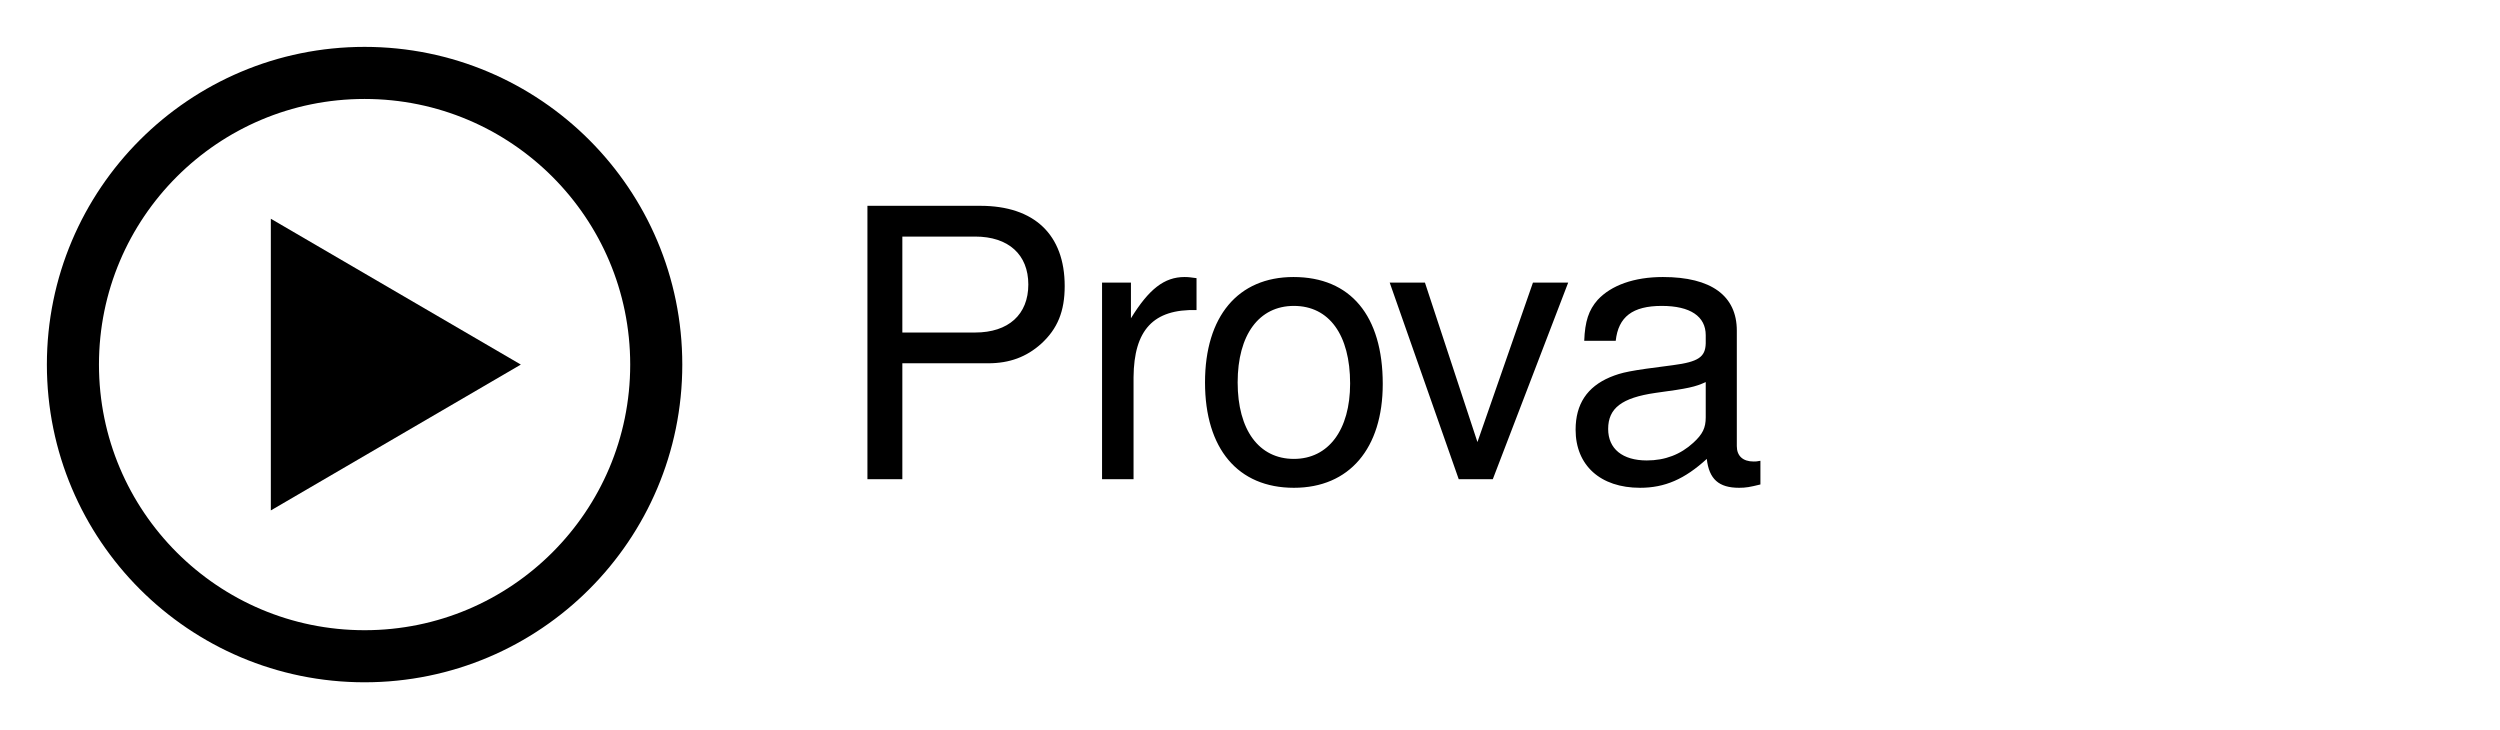
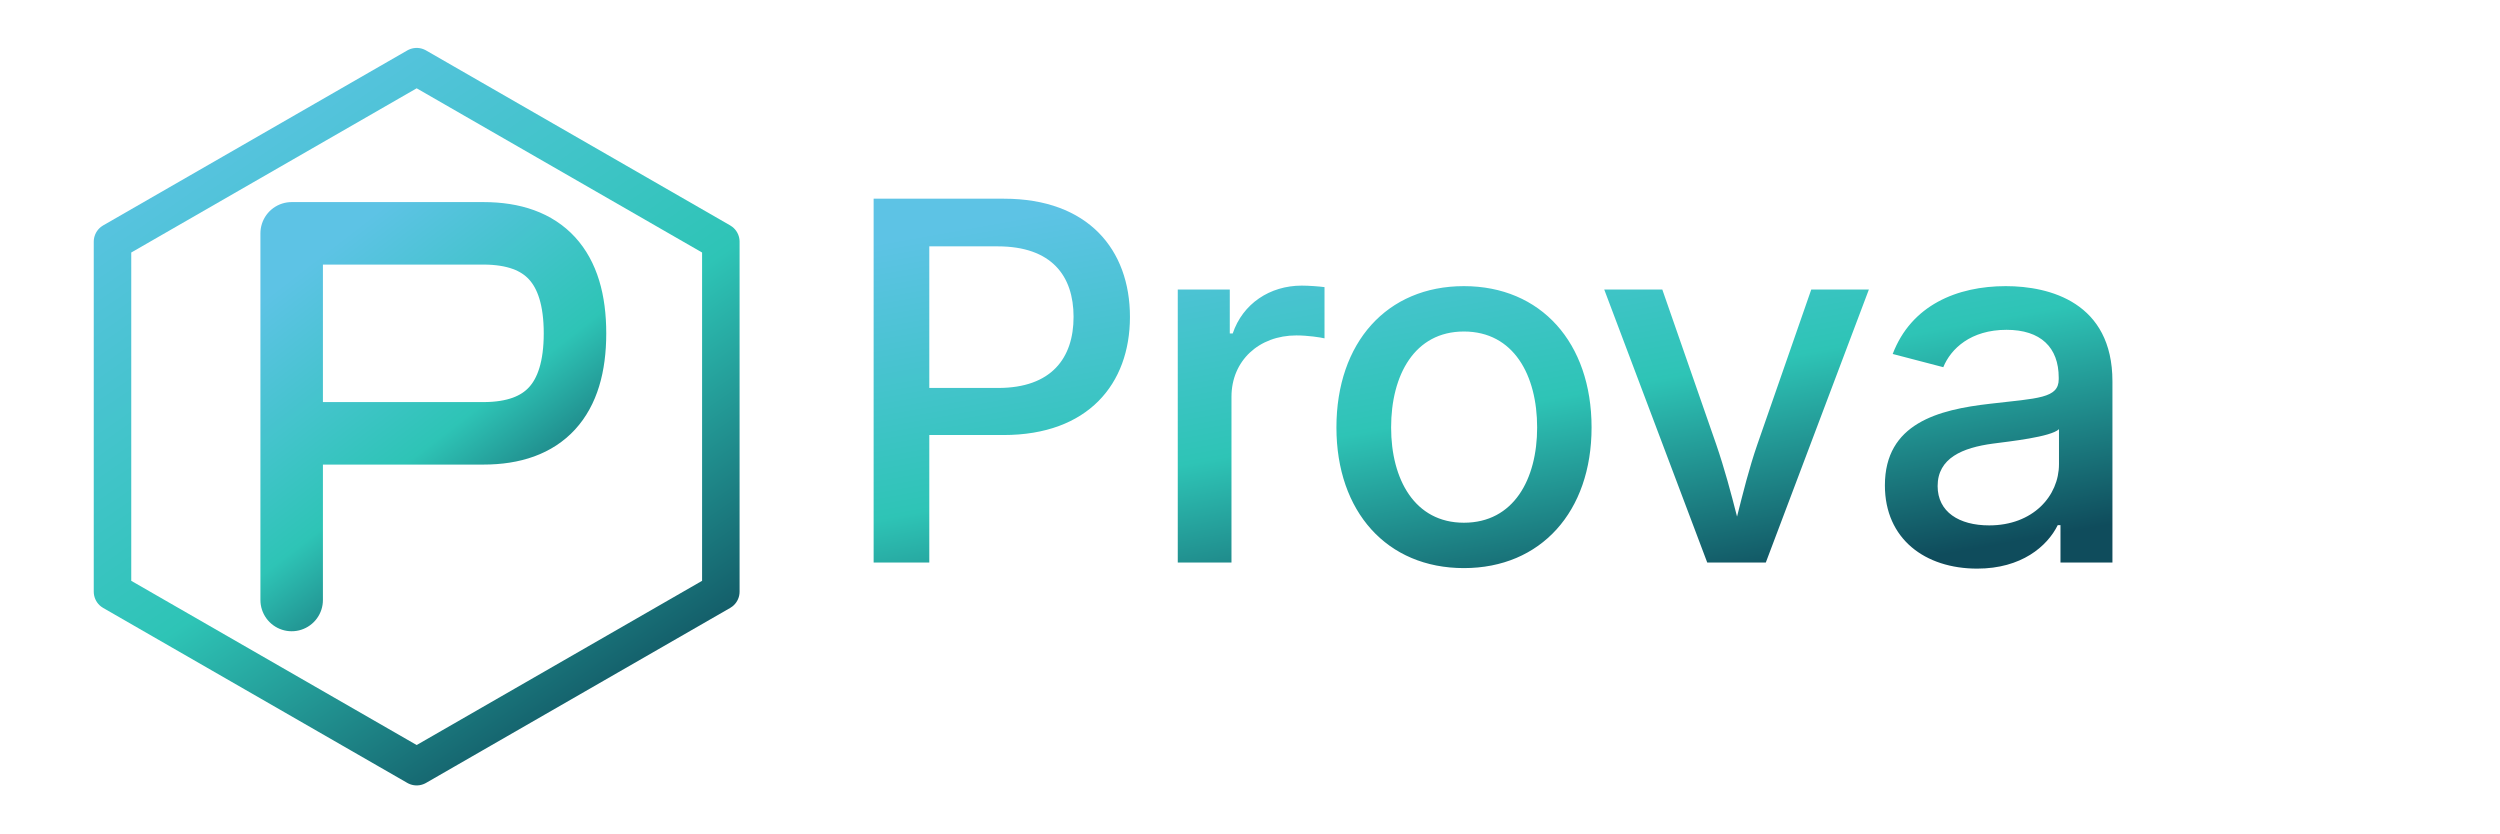
- <svg xmlns="http://www.w3.org/2000/svg" viewBox="0 0 480 140" width="480" height="140">
-   <g fill="currentColor">
-     <circle cx="70" cy="70" r="56" fill="none" stroke="currentColor" stroke-width="10" />
-     <path d="M52 42 L100 70 L52 98 Z" fill="currentColor" />
-     <text x="160" y="92" font-family="-apple-system, BlinkMacSystemFont, 'SF Pro Display', 'Helvetica Neue', Helvetica, Arial, sans-serif" font-size="72" font-weight="500" letter-spacing="-1.4" fill="currentColor">Prova</text>
+ <svg xmlns="http://www.w3.org/2000/svg" viewBox="0 0 600 200" width="600" height="200">
+   <defs>
+     <linearGradient id="provaTealWord" x1="20%" y1="0%" x2="80%" y2="100%">
+       <stop offset="0%" stop-color="#5DC3E5" />
+       <stop offset="55%" stop-color="#2EC4B6" />
+       <stop offset="100%" stop-color="#0F4C5C" />
+     </linearGradient>
+   </defs>
+   <g transform="translate(0, 0)">
+     <path d="M100 16 L173 58 L173 142 L100 184 L27 142 L27 58 Z" fill="none" stroke="url(#provaTealWord)" stroke-width="9" stroke-linejoin="round" stroke-linecap="round" />
+     <path d="M70 56 L70 144 M70 56 L116 56 Q138 56 138 80 Q138 104 116 104 L70 104" fill="none" stroke="url(#provaTealWord)" stroke-width="15" stroke-linejoin="round" stroke-linecap="round" />
  </g>
+   <text x="200" y="135" font-family="-apple-system, BlinkMacSystemFont, 'SF Pro Display', 'Helvetica Neue', sans-serif" font-size="120" font-weight="500" letter-spacing="-3" fill="url(#provaTealWord)">Prova</text>
</svg>
